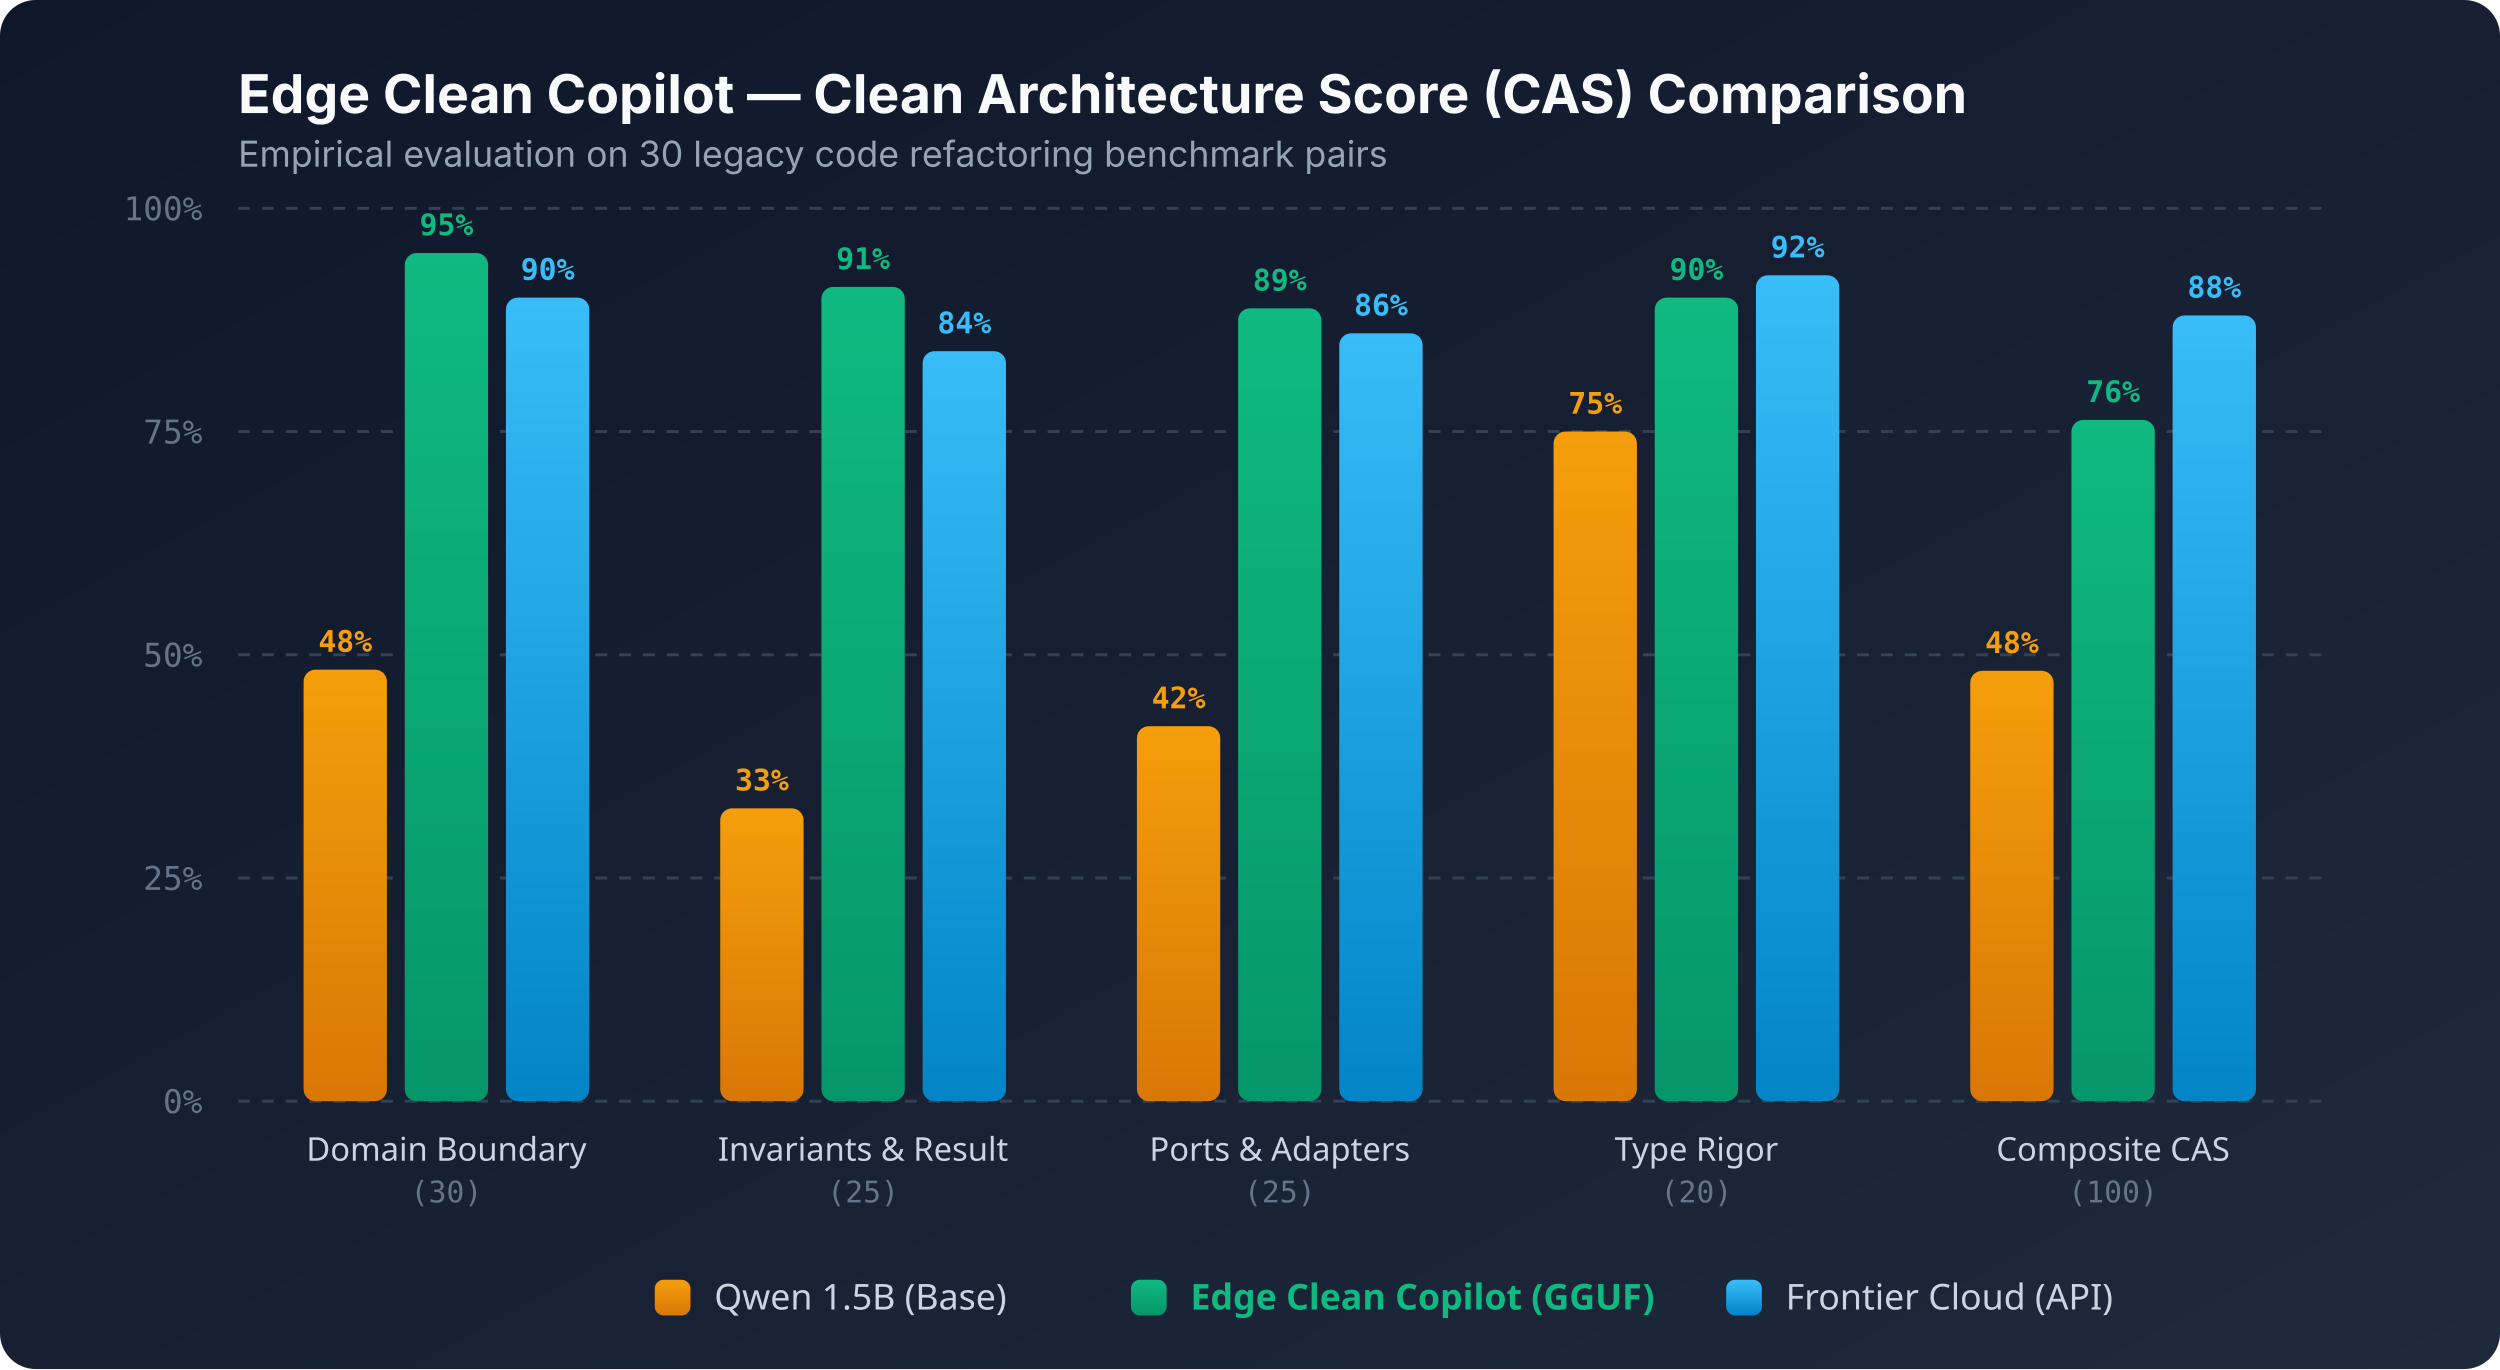
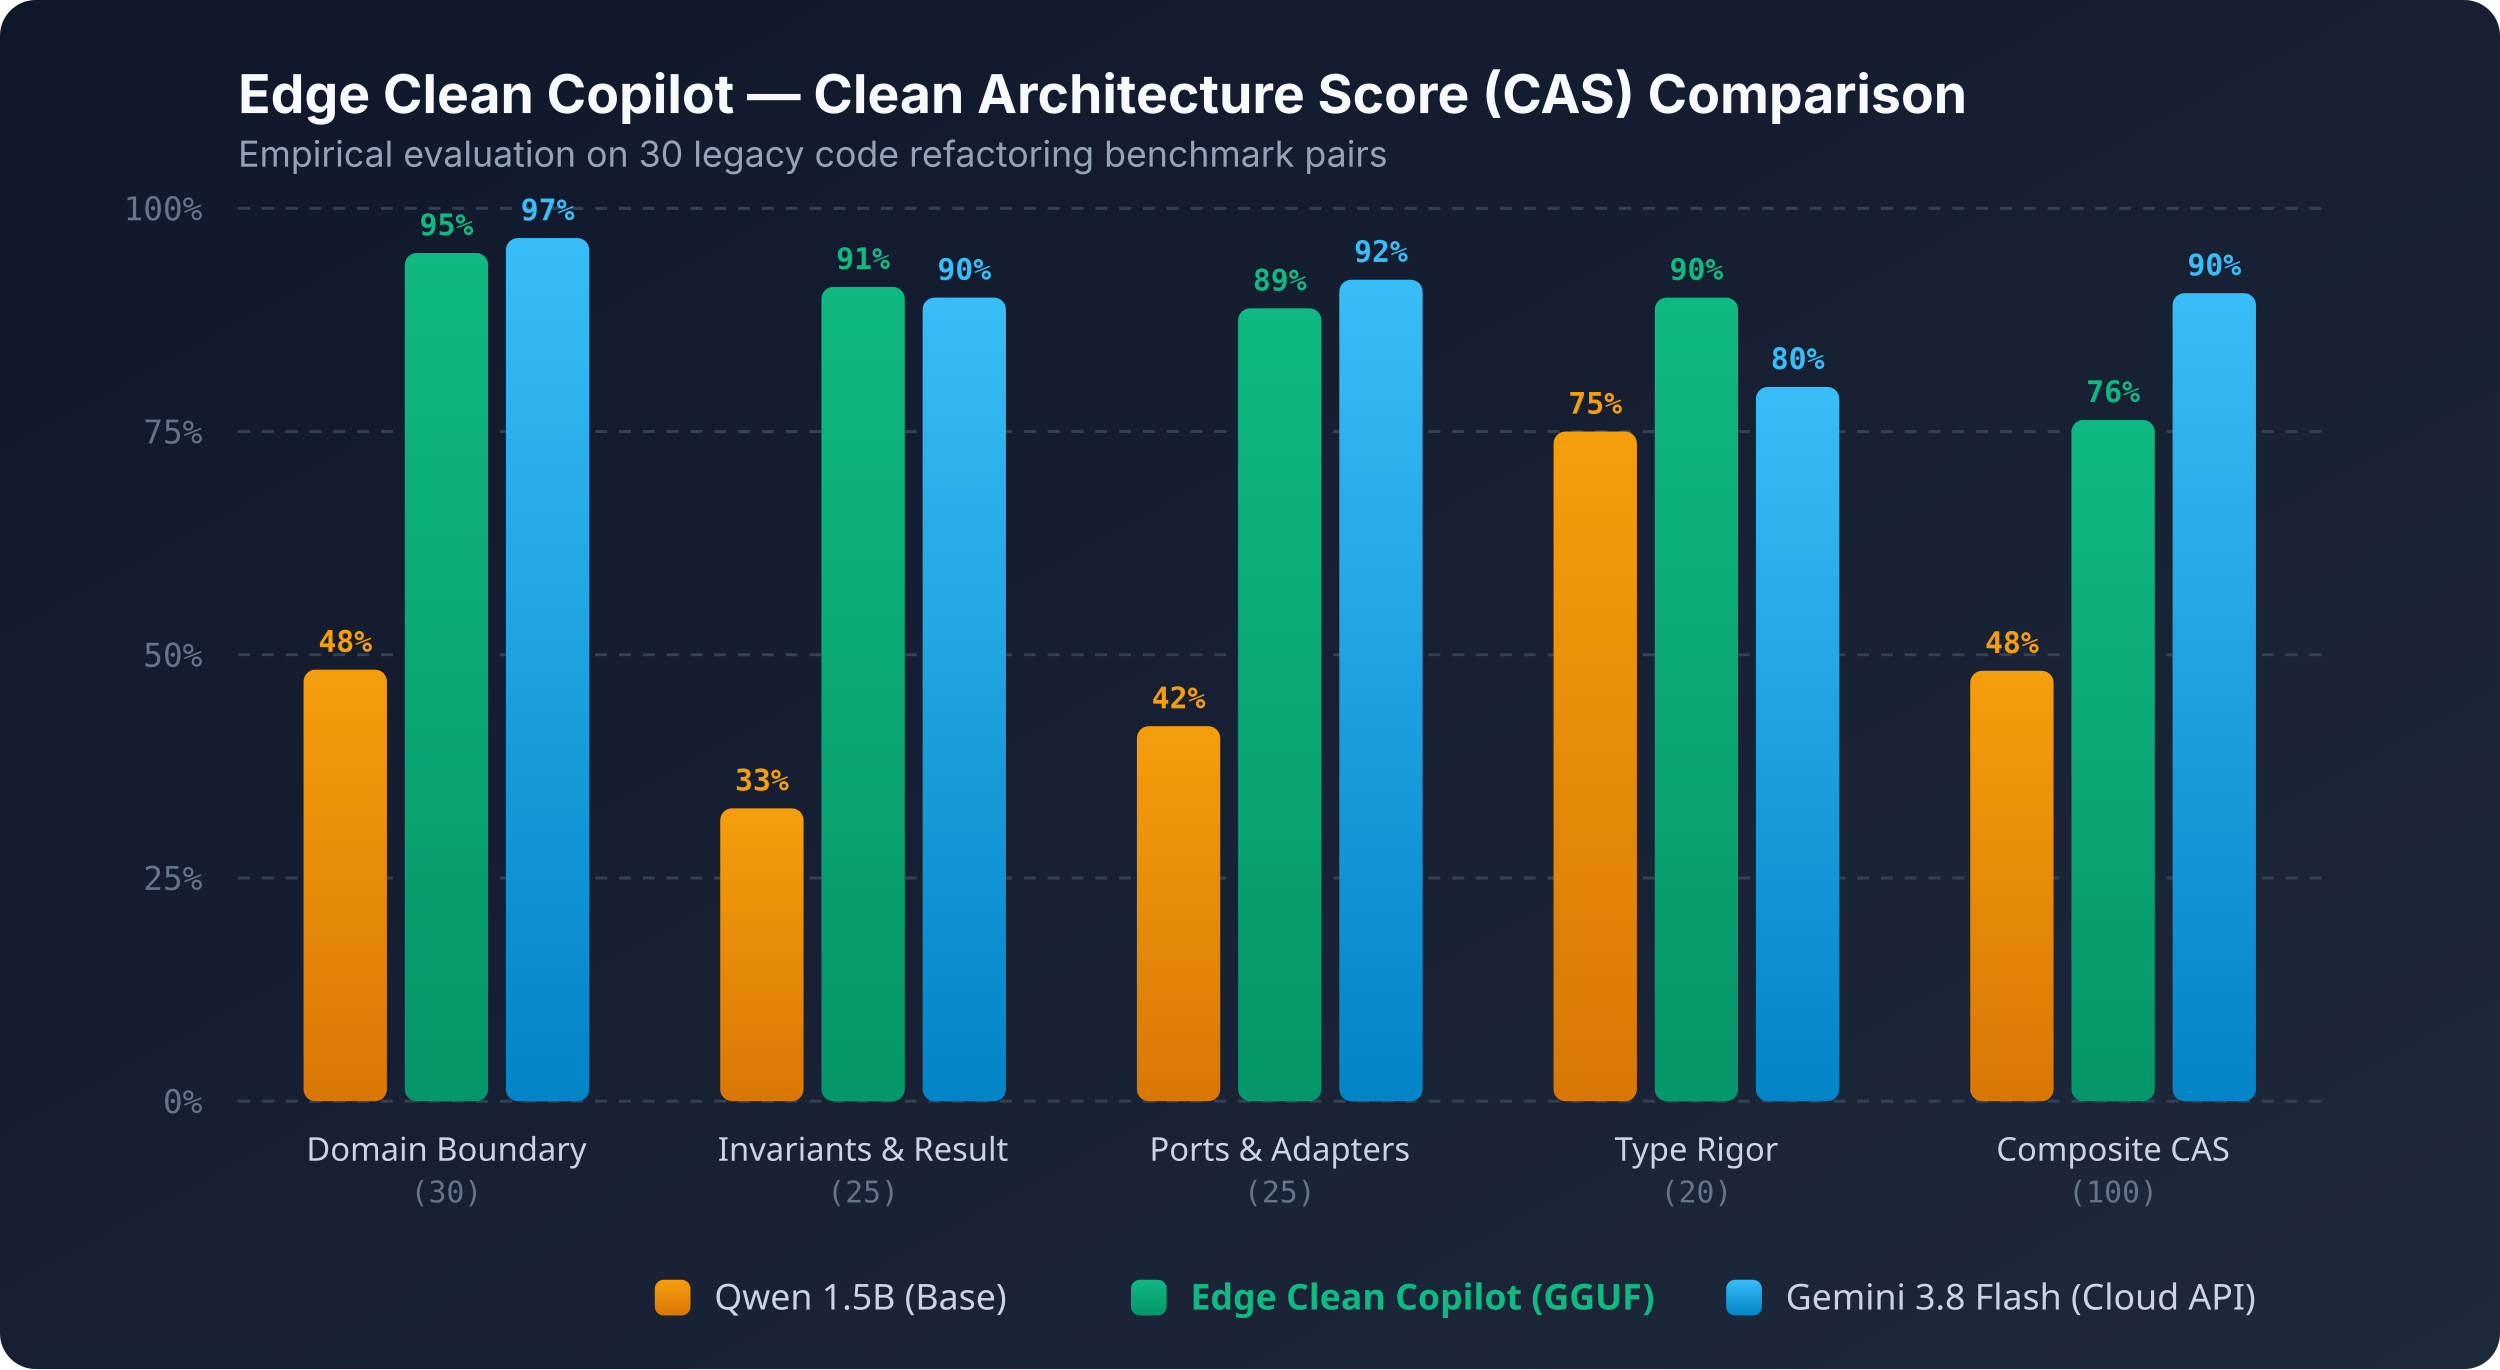
<svg xmlns="http://www.w3.org/2000/svg" viewBox="0 0 840 460" width="100%" height="100%">
  <defs>
    <linearGradient id="bgGrad" x1="0%" y1="0%" x2="100%" y2="100%">
      <stop offset="0%" stop-color="#0f172a" />
      <stop offset="100%" stop-color="#1e293b" />
    </linearGradient>
    <linearGradient id="eccGrad" x1="0%" y1="0%" x2="0%" y2="100%">
      <stop offset="0%" stop-color="#10b981" />
      <stop offset="100%" stop-color="#059669" />
    </linearGradient>
    <linearGradient id="baseGrad" x1="0%" y1="0%" x2="0%" y2="100%">
      <stop offset="0%" stop-color="#f59e0b" />
      <stop offset="100%" stop-color="#d97706" />
    </linearGradient>
    <linearGradient id="cloudGrad" x1="0%" y1="0%" x2="0%" y2="100%">
      <stop offset="0%" stop-color="#38bdf8" />
      <stop offset="100%" stop-color="#0284c7" />
    </linearGradient>
  </defs>
  <rect width="840" height="460" rx="12" fill="url(#bgGrad)" />
  <text x="80" y="38" fill="#f8fafc" font-family="system-ui, -apple-system, sans-serif" font-size="18" font-weight="bold">Edge Clean Copilot — Clean Architecture Score (CAS) Comparison</text>
  <text x="80" y="56" fill="#94a3b8" font-family="system-ui, -apple-system, sans-serif" font-size="12">Empirical evaluation on 30 legacy code refactoring benchmark pairs</text>
  <line x1="80" y1="370.0" x2="780" y2="370.0" stroke="#334155" stroke-dasharray="4,4" stroke-width="1" />
  <text x="68" y="374.0" fill="#64748b" font-family="monospace" font-size="11" text-anchor="end">0%</text>
  <line x1="80" y1="295.0" x2="780" y2="295.0" stroke="#334155" stroke-dasharray="4,4" stroke-width="1" />
  <text x="68" y="299.0" fill="#64748b" font-family="monospace" font-size="11" text-anchor="end">25%</text>
  <line x1="80" y1="220.0" x2="780" y2="220.0" stroke="#334155" stroke-dasharray="4,4" stroke-width="1" />
  <text x="68" y="224.0" fill="#64748b" font-family="monospace" font-size="11" text-anchor="end">50%</text>
  <line x1="80" y1="145.0" x2="780" y2="145.0" stroke="#334155" stroke-dasharray="4,4" stroke-width="1" />
  <text x="68" y="149.0" fill="#64748b" font-family="monospace" font-size="11" text-anchor="end">75%</text>
  <line x1="80" y1="70.0" x2="780" y2="70.0" stroke="#334155" stroke-dasharray="4,4" stroke-width="1" />
  <text x="68" y="74.0" fill="#64748b" font-family="monospace" font-size="11" text-anchor="end">100%</text>
  <rect x="102.0" y="225.0" width="28" height="145.0" rx="4" fill="url(#baseGrad)" />
  <text x="116.0" y="219.0" fill="#f59e0b" font-family="monospace" font-size="10" font-weight="bold" text-anchor="middle">48%</text>
  <rect x="136.0" y="85.0" width="28" height="285.0" rx="4" fill="url(#eccGrad)" />
  <text x="150.0" y="79.0" fill="#10b981" font-family="monospace" font-size="10" font-weight="bold" text-anchor="middle">95%</text>
-   <rect x="170.0" y="100.0" width="28" height="270.0" rx="4" fill="url(#cloudGrad)" />
-   <text x="184.0" y="94.0" fill="#38bdf8" font-family="monospace" font-size="10" font-weight="bold" text-anchor="middle">90%</text>
+   <rect x="170.0" y="80.0" width="28" height="290.0" rx="4" fill="url(#cloudGrad)" />
+   <text x="184.0" y="74.0" fill="#38bdf8" font-family="monospace" font-size="10" font-weight="bold" text-anchor="middle">97%</text>
  <text x="150.0" y="390" fill="#cbd5e1" font-family="system-ui, sans-serif" font-size="11" font-weight="500" text-anchor="middle">Domain Boundary</text>
  <text x="150.0" y="404" fill="#64748b" font-family="monospace" font-size="10" text-anchor="middle">(30)</text>
  <rect x="242.0" y="271.6" width="28" height="98.4" rx="4" fill="url(#baseGrad)" />
  <text x="256.0" y="265.6" fill="#f59e0b" font-family="monospace" font-size="10" font-weight="bold" text-anchor="middle">33%</text>
  <rect x="276.0" y="96.4" width="28" height="273.6" rx="4" fill="url(#eccGrad)" />
  <text x="290.0" y="90.4" fill="#10b981" font-family="monospace" font-size="10" font-weight="bold" text-anchor="middle">91%</text>
-   <rect x="310.0" y="118.0" width="28" height="252.0" rx="4" fill="url(#cloudGrad)" />
-   <text x="324.0" y="112.0" fill="#38bdf8" font-family="monospace" font-size="10" font-weight="bold" text-anchor="middle">84%</text>
+   <rect x="310.0" y="100.0" width="28" height="270.0" rx="4" fill="url(#cloudGrad)" />
+   <text x="324.0" y="94.0" fill="#38bdf8" font-family="monospace" font-size="10" font-weight="bold" text-anchor="middle">90%</text>
  <text x="290.0" y="390" fill="#cbd5e1" font-family="system-ui, sans-serif" font-size="11" font-weight="500" text-anchor="middle">Invariants &amp; Result</text>
  <text x="290.0" y="404" fill="#64748b" font-family="monospace" font-size="10" text-anchor="middle">(25)</text>
  <rect x="382.0" y="244.0" width="28" height="126.0" rx="4" fill="url(#baseGrad)" />
  <text x="396.0" y="238.0" fill="#f59e0b" font-family="monospace" font-size="10" font-weight="bold" text-anchor="middle">42%</text>
  <rect x="416.0" y="103.6" width="28" height="266.4" rx="4" fill="url(#eccGrad)" />
  <text x="430.0" y="97.6" fill="#10b981" font-family="monospace" font-size="10" font-weight="bold" text-anchor="middle">89%</text>
-   <rect x="450.0" y="112.0" width="28" height="258.0" rx="4" fill="url(#cloudGrad)" />
-   <text x="464.0" y="106.0" fill="#38bdf8" font-family="monospace" font-size="10" font-weight="bold" text-anchor="middle">86%</text>
+   <rect x="450.0" y="94.0" width="28" height="276.0" rx="4" fill="url(#cloudGrad)" />
+   <text x="464.0" y="88.0" fill="#38bdf8" font-family="monospace" font-size="10" font-weight="bold" text-anchor="middle">92%</text>
  <text x="430.0" y="390" fill="#cbd5e1" font-family="system-ui, sans-serif" font-size="11" font-weight="500" text-anchor="middle">Ports &amp; Adapters</text>
  <text x="430.0" y="404" fill="#64748b" font-family="monospace" font-size="10" text-anchor="middle">(25)</text>
  <rect x="522.0" y="145.0" width="28" height="225.0" rx="4" fill="url(#baseGrad)" />
  <text x="536.0" y="139.0" fill="#f59e0b" font-family="monospace" font-size="10" font-weight="bold" text-anchor="middle">75%</text>
  <rect x="556.0" y="100.0" width="28" height="270.0" rx="4" fill="url(#eccGrad)" />
  <text x="570.0" y="94.0" fill="#10b981" font-family="monospace" font-size="10" font-weight="bold" text-anchor="middle">90%</text>
-   <rect x="590.0" y="92.5" width="28" height="277.5" rx="4" fill="url(#cloudGrad)" />
-   <text x="604.0" y="86.5" fill="#38bdf8" font-family="monospace" font-size="10" font-weight="bold" text-anchor="middle">92%</text>
+   <rect x="590.0" y="130.0" width="28" height="240.0" rx="4" fill="url(#cloudGrad)" />
+   <text x="604.0" y="124.0" fill="#38bdf8" font-family="monospace" font-size="10" font-weight="bold" text-anchor="middle">80%</text>
  <text x="570.0" y="390" fill="#cbd5e1" font-family="system-ui, sans-serif" font-size="11" font-weight="500" text-anchor="middle">Type Rigor</text>
  <text x="570.0" y="404" fill="#64748b" font-family="monospace" font-size="10" text-anchor="middle">(20)</text>
  <rect x="662.0" y="225.4" width="28" height="144.6" rx="4" fill="url(#baseGrad)" />
  <text x="676.0" y="219.4" fill="#f59e0b" font-family="monospace" font-size="10" font-weight="bold" text-anchor="middle">48%</text>
  <rect x="696.0" y="141.1" width="28" height="228.9" rx="4" fill="url(#eccGrad)" />
  <text x="710.0" y="135.1" fill="#10b981" font-family="monospace" font-size="10" font-weight="bold" text-anchor="middle">76%</text>
-   <rect x="730.0" y="106.0" width="28" height="264.0" rx="4" fill="url(#cloudGrad)" />
-   <text x="744.0" y="100.0" fill="#38bdf8" font-family="monospace" font-size="10" font-weight="bold" text-anchor="middle">88%</text>
+   <rect x="730.0" y="98.5" width="28" height="271.5" rx="4" fill="url(#cloudGrad)" />
+   <text x="744.0" y="92.5" fill="#38bdf8" font-family="monospace" font-size="10" font-weight="bold" text-anchor="middle">90%</text>
  <text x="710.0" y="390" fill="#cbd5e1" font-family="system-ui, sans-serif" font-size="11" font-weight="500" text-anchor="middle">Composite CAS</text>
  <text x="710.0" y="404" fill="#64748b" font-family="monospace" font-size="10" text-anchor="middle">(100)</text>
  <rect x="220" y="430" width="12" height="12" rx="3" fill="url(#baseGrad)" />
  <text x="240" y="440" fill="#cbd5e1" font-family="system-ui, sans-serif" font-size="12">Qwen 1.5B (Base)</text>
  <rect x="380" y="430" width="12" height="12" rx="3" fill="url(#eccGrad)" />
  <text x="400" y="440" fill="#10b981" font-family="system-ui, sans-serif" font-size="12" font-weight="bold">Edge Clean Copilot (GGUF)</text>
  <rect x="580" y="430" width="12" height="12" rx="3" fill="url(#cloudGrad)" />
-   <text x="600" y="440" fill="#cbd5e1" font-family="system-ui, sans-serif" font-size="12">Frontier Cloud (API)</text>
+   <text x="600" y="440" fill="#cbd5e1" font-family="system-ui, sans-serif" font-size="12">Gemini 3.8 Flash (Cloud API)</text>
</svg>
